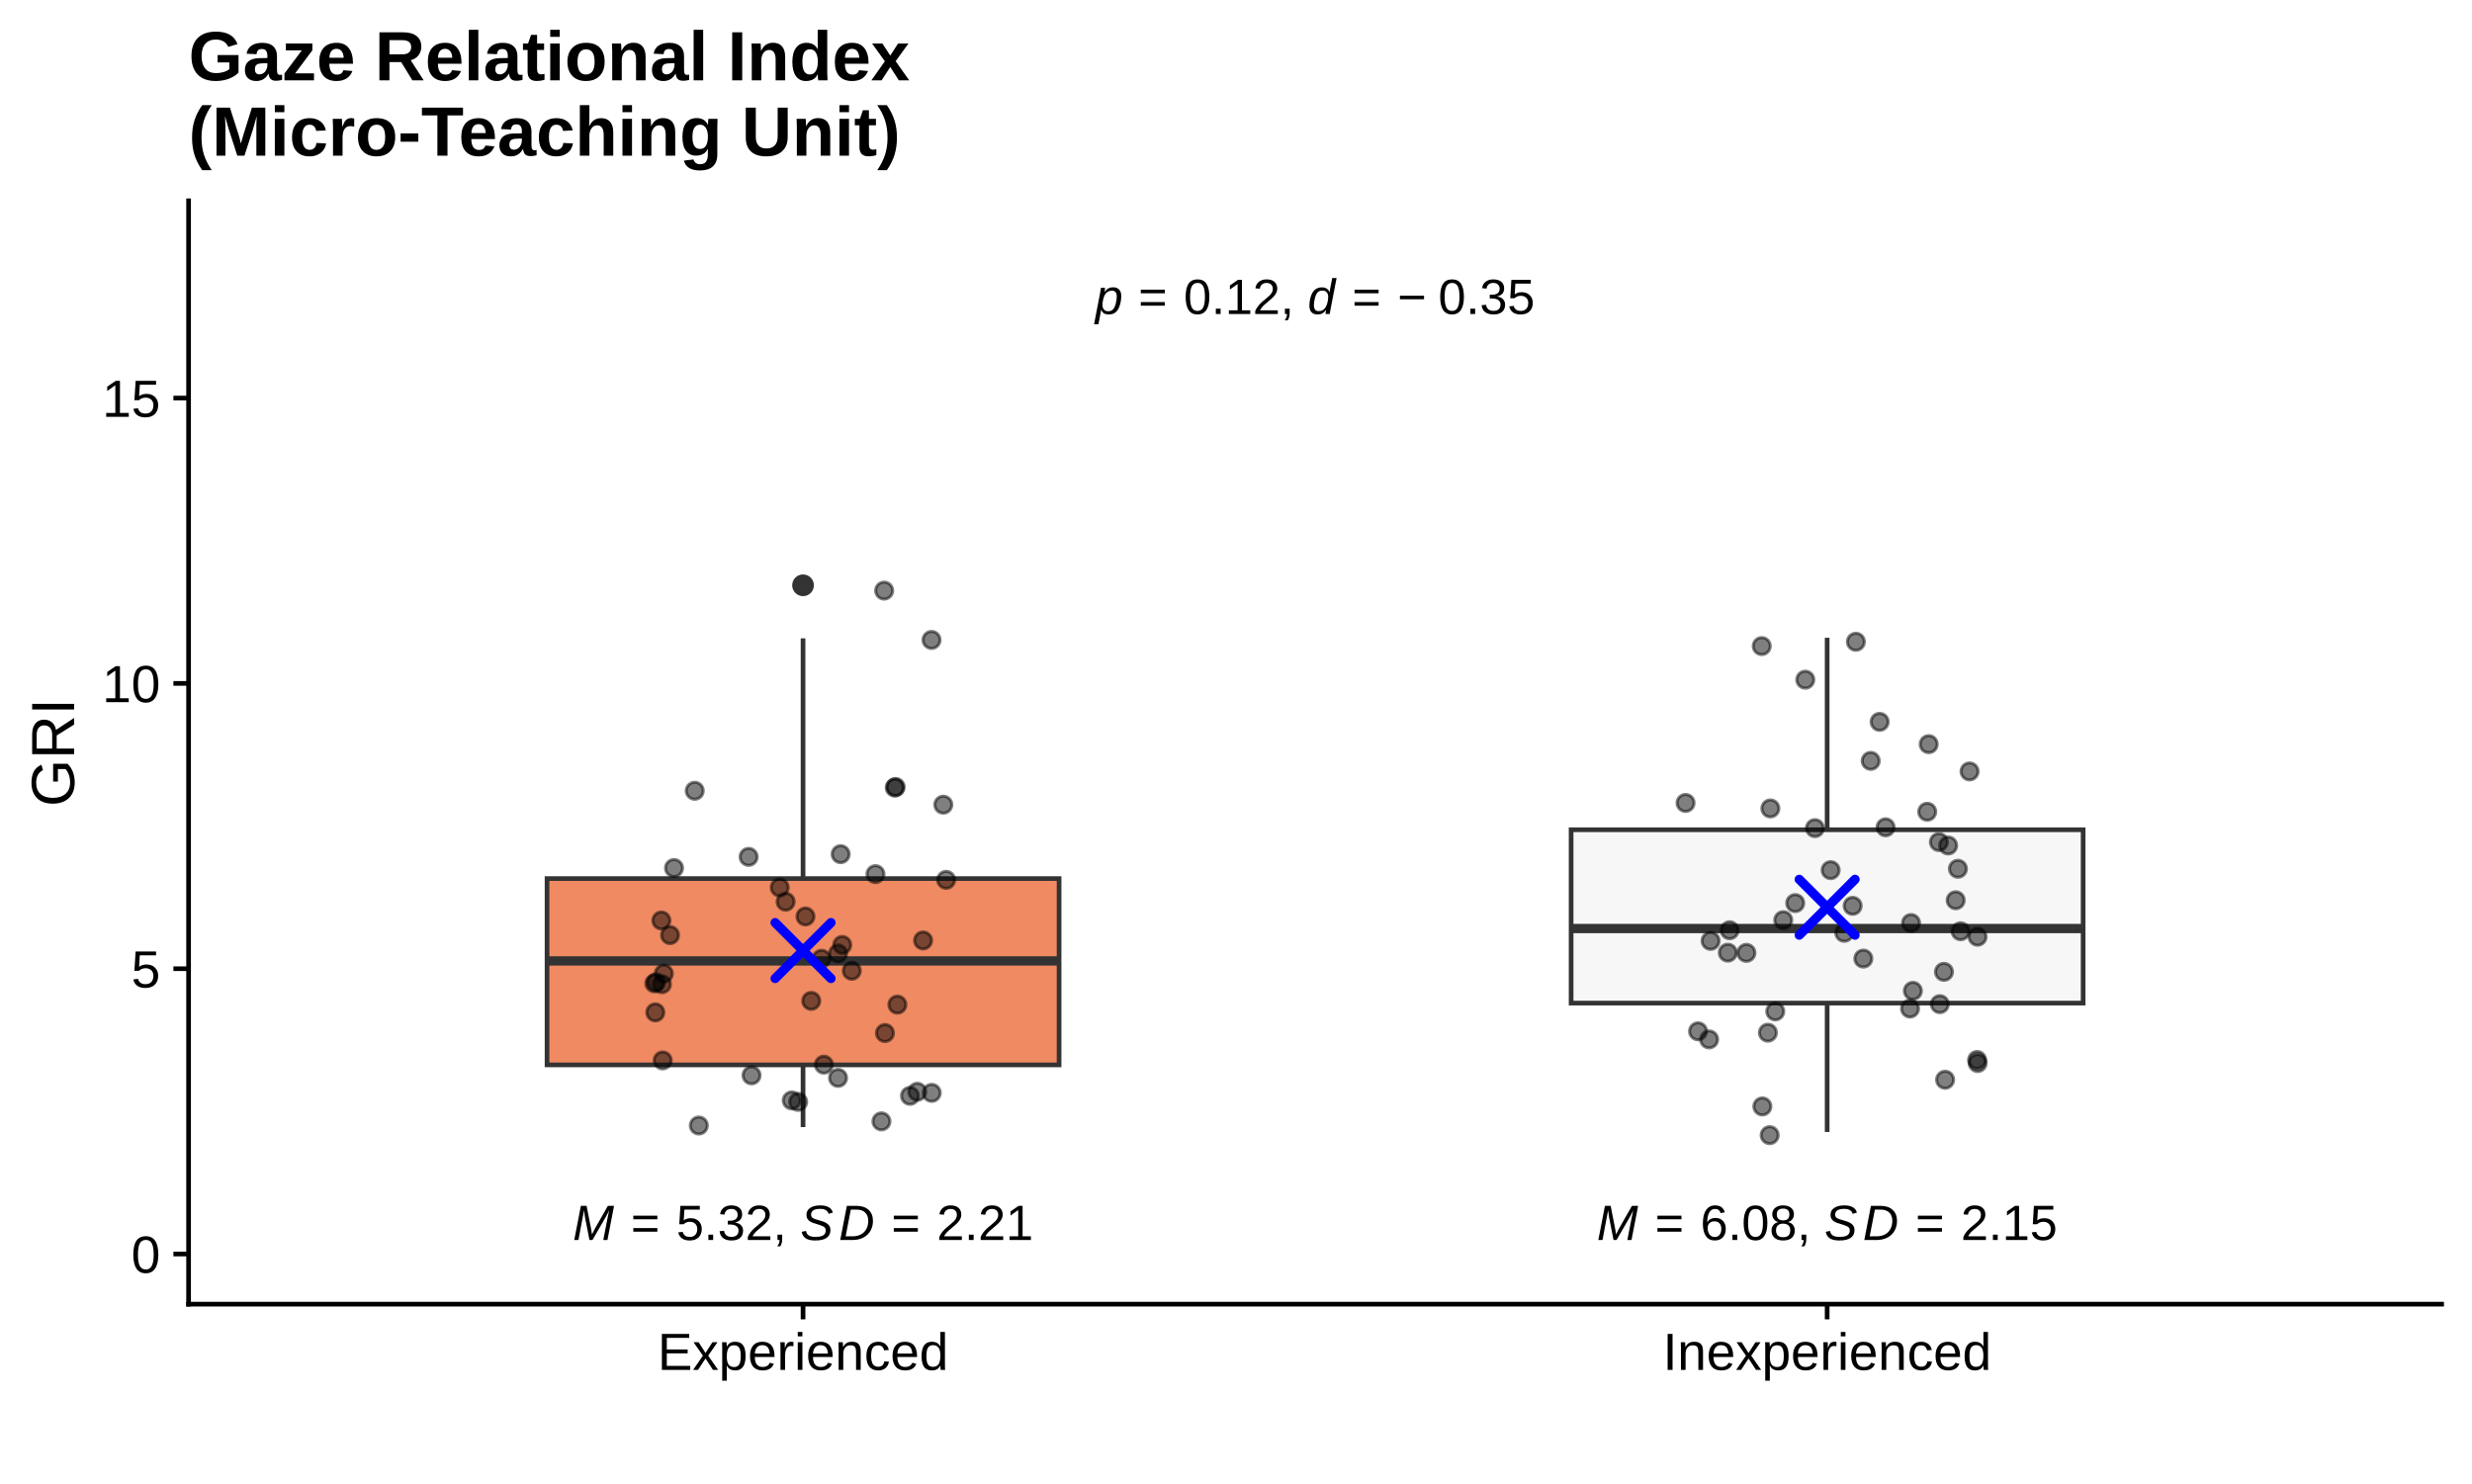
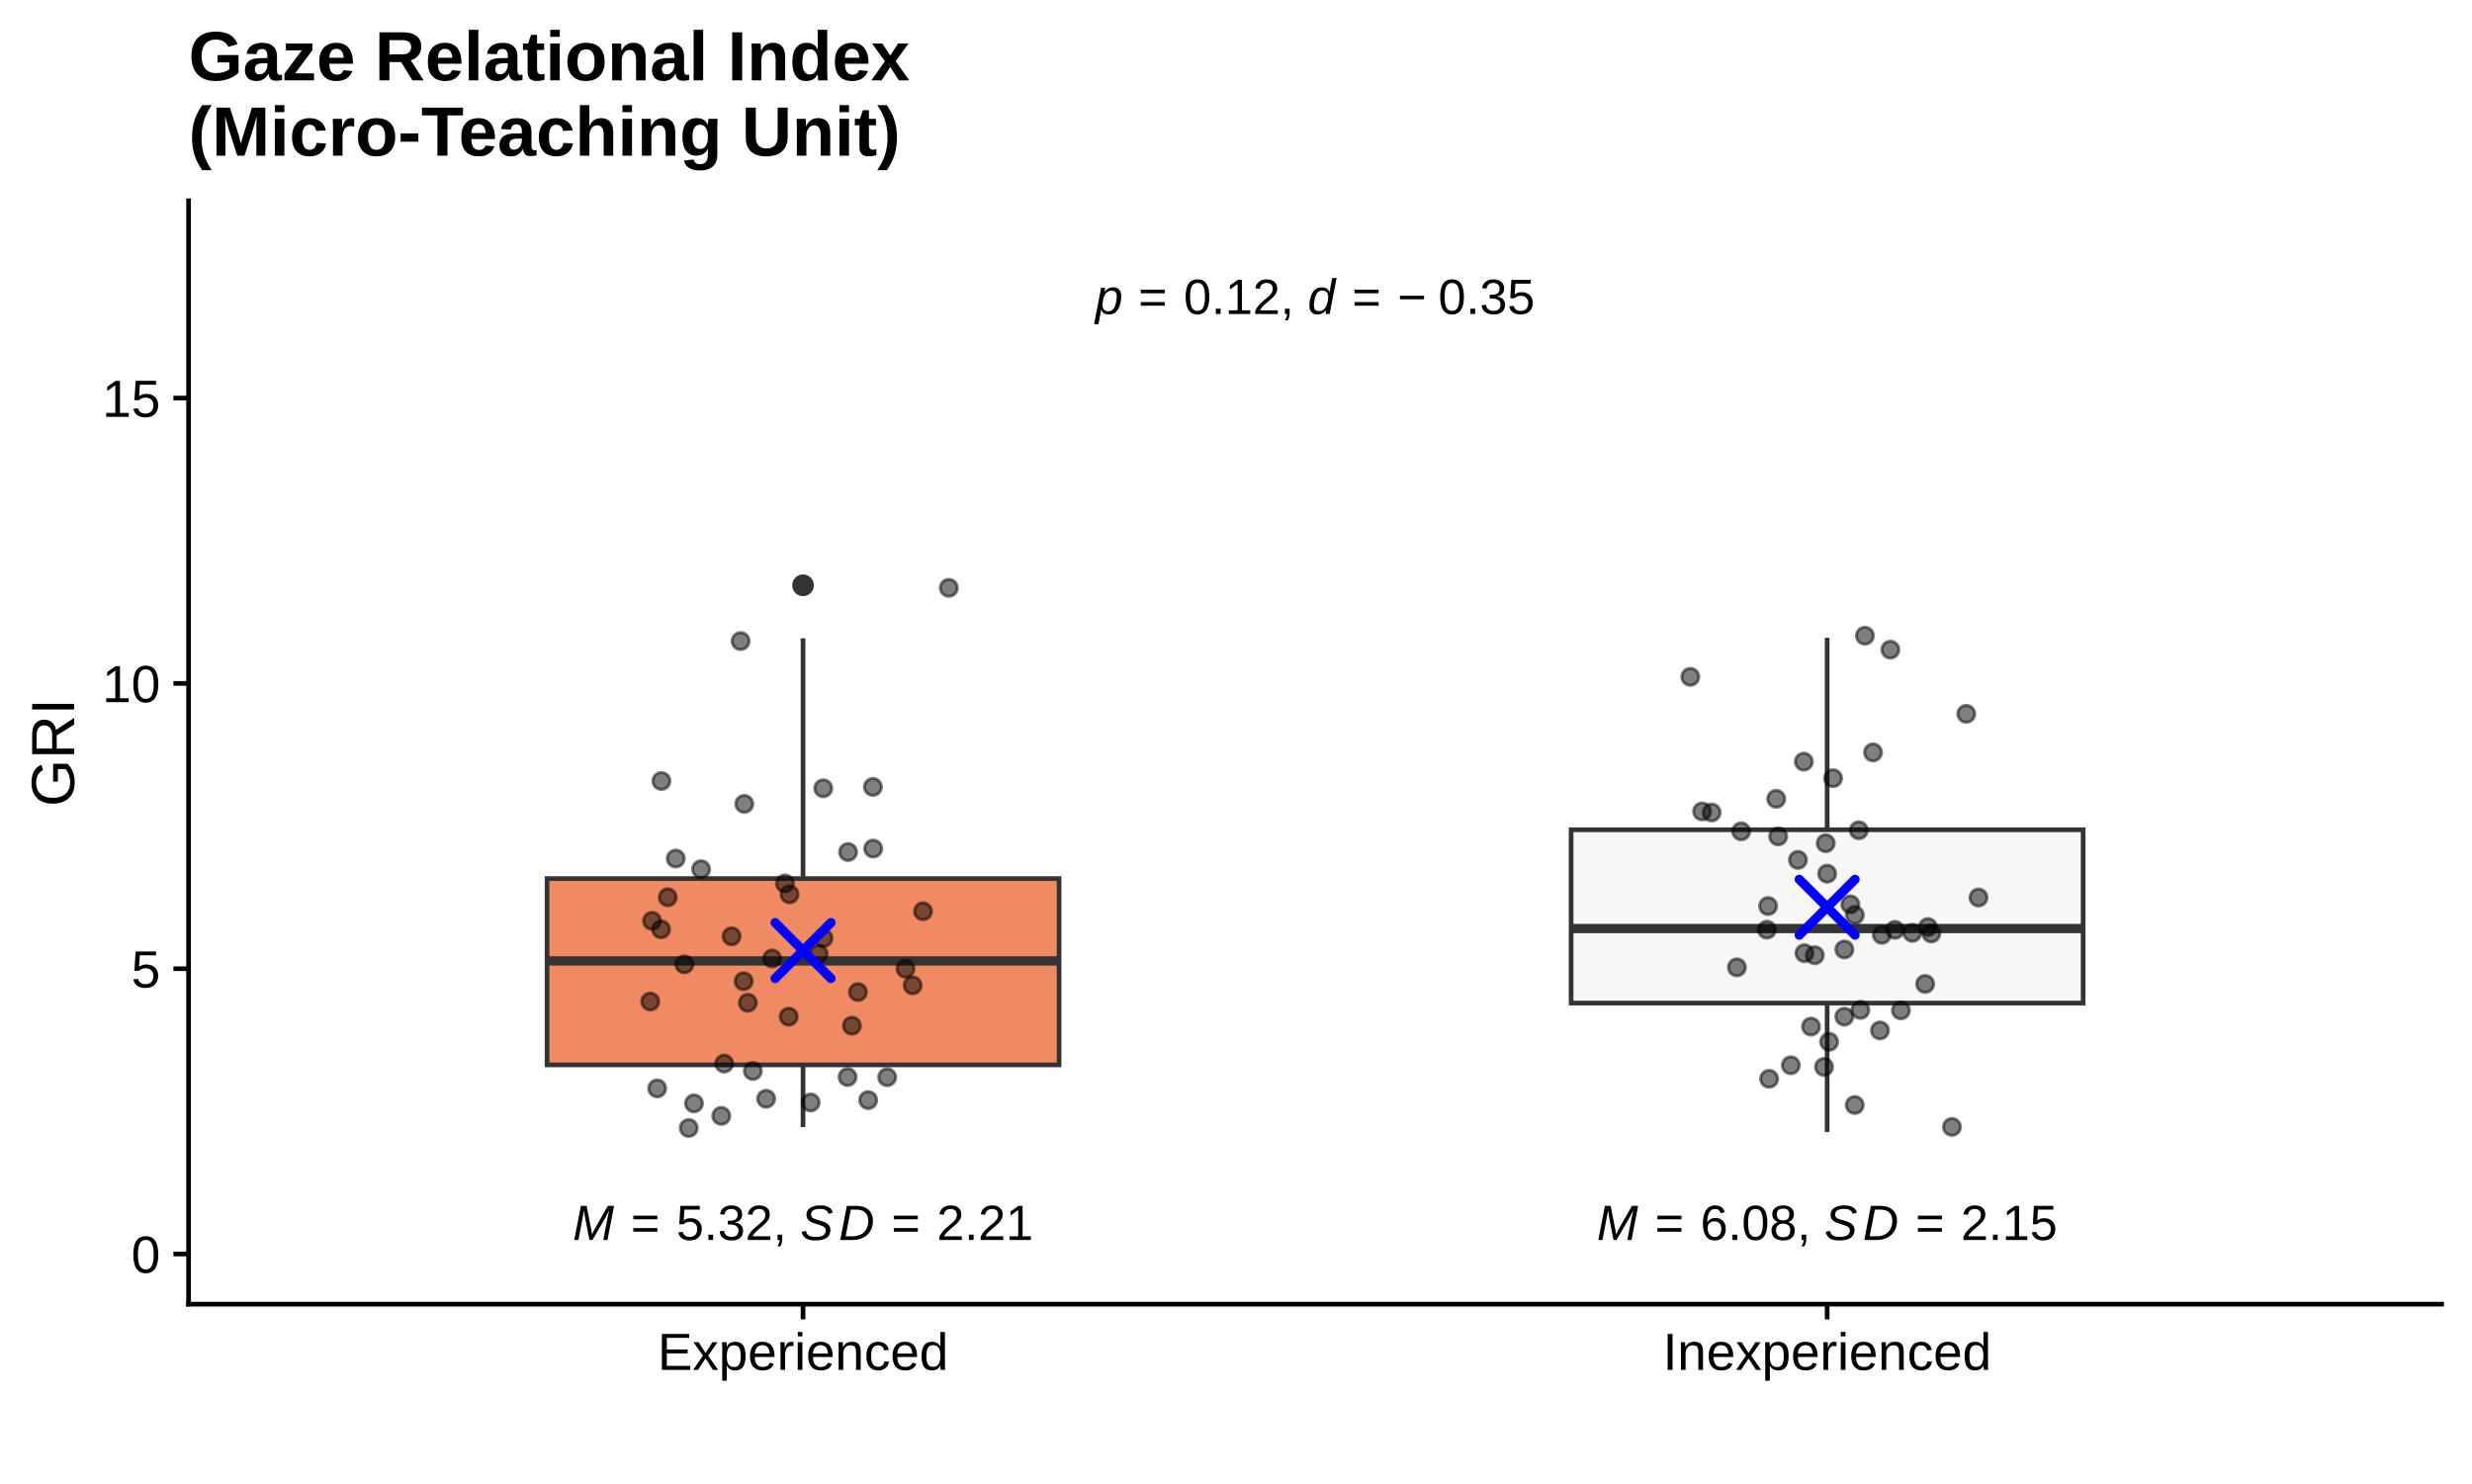
<svg xmlns="http://www.w3.org/2000/svg" class="svglite" width="566.93pt" height="340.16pt" viewBox="0 0 566.93 340.16">
  <defs>
    <style type="text/css">
    .svglite line, .svglite polyline, .svglite polygon, .svglite path, .svglite rect, .svglite circle {
      fill: none;
      stroke: #000000;
      stroke-linecap: round;
      stroke-linejoin: round;
      stroke-miterlimit: 10.00;
    }
    .svglite text {
      white-space: pre;
    }
  </style>
  </defs>
  <rect width="100%" height="100%" style="stroke: none; fill: none;" />
  <defs>
    <clipPath id="cpMC4wMHw1NjYuOTN8MC4wMHwzNDAuMTY=">
      <rect x="0.00" y="0.00" width="566.93" height="340.16" />
    </clipPath>
  </defs>
  <g clip-path="url(#cpMC4wMHw1NjYuOTN8MC4wMHwzNDAuMTY=)">
</g>
  <defs>
    <clipPath id="cpNDMuMjV8NTU5Ljk2fDQ2LjA1fDI5OS4xNA==">
      <rect x="43.25" y="46.05" width="516.70" height="253.08" />
    </clipPath>
  </defs>
  <g clip-path="url(#cpNDMuMjV8NTU5Ljk2fDQ2LjA1fDI5OS4xNA==)">
    <circle cx="184.17" cy="134.25" r="2.49" style="stroke-width: 0.71; stroke: none; fill: #333333;" />
    <line x1="184.17" y1="201.52" x2="184.17" y2="146.42" style="stroke-width: 1.07; stroke: #333333; stroke-linecap: butt;" />
    <line x1="184.17" y1="244.25" x2="184.17" y2="258.52" style="stroke-width: 1.07; stroke: #333333; stroke-linecap: butt;" />
    <polygon points="125.46,201.52 125.46,244.25 242.89,244.25 242.89,201.52 125.46,201.52 " style="stroke-width: 1.07; stroke: #333333; stroke-linecap: butt; stroke-linejoin: miter; fill: #EF8A62;" />
    <line x1="125.46" y1="220.41" x2="242.89" y2="220.41" style="stroke-width: 2.13; stroke: #333333; stroke-linecap: butt; stroke-linejoin: miter;" />
    <line x1="419.04" y1="190.32" x2="419.04" y2="146.28" style="stroke-width: 1.07; stroke: #333333; stroke-linecap: butt;" />
    <line x1="419.04" y1="230.08" x2="419.04" y2="259.64" style="stroke-width: 1.07; stroke: #333333; stroke-linecap: butt;" />
    <polygon points="360.32,190.32 360.32,230.08 477.75,230.08 477.75,190.32 360.32,190.32 " style="stroke-width: 1.07; stroke: #333333; stroke-linecap: butt; stroke-linejoin: miter; fill: #F7F7F7;" />
    <line x1="360.32" y1="212.98" x2="477.75" y2="212.98" style="stroke-width: 2.13; stroke: #333333; stroke-linecap: butt; stroke-linejoin: miter;" />
-     <circle cx="441.99" cy="186.19" r="1.95" style="stroke-width: 0.71; stroke: #000000; stroke-opacity: 0.50; fill: #000000; fill-opacity: 0.50;" />
-     <circle cx="444.88" cy="230.32" r="1.95" style="stroke-width: 0.71; stroke: #000000; stroke-opacity: 0.50; fill: #000000; fill-opacity: 0.50;" />
-     <circle cx="449.64" cy="213.60" r="1.95" style="stroke-width: 0.71; stroke: #000000; stroke-opacity: 0.50; fill: #000000; fill-opacity: 0.50;" />
-     <circle cx="419.84" cy="199.58" r="1.95" style="stroke-width: 0.71; stroke: #000000; stroke-opacity: 0.50; fill: #000000; fill-opacity: 0.50;" />
-     <circle cx="404.04" cy="148.19" r="1.95" style="stroke-width: 0.71; stroke: #000000; stroke-opacity: 0.50; fill: #000000; fill-opacity: 0.50;" />
-     <circle cx="448.52" cy="206.49" r="1.95" style="stroke-width: 0.71; stroke: #000000; stroke-opacity: 0.50; fill: #000000; fill-opacity: 0.50;" />
-     <circle cx="407.14" cy="231.98" r="1.95" style="stroke-width: 0.71; stroke: #000000; stroke-opacity: 0.50; fill: #000000; fill-opacity: 0.50;" />
-     <circle cx="427.34" cy="219.87" r="1.95" style="stroke-width: 0.71; stroke: #000000; stroke-opacity: 0.50; fill: #000000; fill-opacity: 0.50;" />
-     <circle cx="442.33" cy="170.69" r="1.95" style="stroke-width: 0.71; stroke: #000000; stroke-opacity: 0.50; fill: #000000; fill-opacity: 0.50;" />
-     <circle cx="432.44" cy="189.76" r="1.95" style="stroke-width: 0.71; stroke: #000000; stroke-opacity: 0.50; fill: #000000; fill-opacity: 0.50;" />
-     <circle cx="392.31" cy="215.81" r="1.95" style="stroke-width: 0.71; stroke: #000000; stroke-opacity: 0.50; fill: #000000; fill-opacity: 0.50;" />
-     <circle cx="405.86" cy="260.37" r="1.95" style="stroke-width: 0.71; stroke: #000000; stroke-opacity: 0.50; fill: #000000; fill-opacity: 0.50;" />
-     <circle cx="438.05" cy="231.33" r="1.95" style="stroke-width: 0.71; stroke: #000000; stroke-opacity: 0.50; fill: #000000; fill-opacity: 0.50;" />
-     <circle cx="406.02" cy="185.43" r="1.95" style="stroke-width: 0.71; stroke: #000000; stroke-opacity: 0.50; fill: #000000; fill-opacity: 0.50;" />
-     <circle cx="389.43" cy="236.55" r="1.95" style="stroke-width: 0.71; stroke: #000000; stroke-opacity: 0.50; fill: #000000; fill-opacity: 0.50;" />
-     <circle cx="391.97" cy="238.41" r="1.95" style="stroke-width: 0.71; stroke: #000000; stroke-opacity: 0.50; fill: #000000; fill-opacity: 0.50;" />
-     <circle cx="416.24" cy="189.95" r="1.95" style="stroke-width: 0.71; stroke: #000000; stroke-opacity: 0.50; fill: #000000; fill-opacity: 0.50;" />
-     <circle cx="446.09" cy="247.66" r="1.95" style="stroke-width: 0.71; stroke: #000000; stroke-opacity: 0.50; fill: #000000; fill-opacity: 0.50;" />
-     <circle cx="438.70" cy="227.27" r="1.95" style="stroke-width: 0.71; stroke: #000000; stroke-opacity: 0.50; fill: #000000; fill-opacity: 0.50;" />
-     <circle cx="414.03" cy="155.90" r="1.95" style="stroke-width: 0.71; stroke: #000000; stroke-opacity: 0.50; fill: #000000; fill-opacity: 0.50;" />
-     <circle cx="451.70" cy="176.94" r="1.95" style="stroke-width: 0.71; stroke: #000000; stroke-opacity: 0.50; fill: #000000; fill-opacity: 0.50;" />
-     <circle cx="411.72" cy="207.14" r="1.95" style="stroke-width: 0.71; stroke: #000000; stroke-opacity: 0.50; fill: #000000; fill-opacity: 0.50;" />
-     <circle cx="424.89" cy="207.77" r="1.95" style="stroke-width: 0.71; stroke: #000000; stroke-opacity: 0.50; fill: #000000; fill-opacity: 0.50;" />
-     <circle cx="386.57" cy="184.17" r="1.95" style="stroke-width: 0.71; stroke: #000000; stroke-opacity: 0.50; fill: #000000; fill-opacity: 0.50;" />
-     <circle cx="431.08" cy="165.57" r="1.95" style="stroke-width: 0.71; stroke: #000000; stroke-opacity: 0.50; fill: #000000; fill-opacity: 0.50;" />
-     <circle cx="438.28" cy="211.71" r="1.95" style="stroke-width: 0.71; stroke: #000000; stroke-opacity: 0.50; fill: #000000; fill-opacity: 0.50;" />
-     <circle cx="444.67" cy="193.15" r="1.95" style="stroke-width: 0.71; stroke: #000000; stroke-opacity: 0.50; fill: #000000; fill-opacity: 0.50;" />
-     <circle cx="453.43" cy="243.12" r="1.95" style="stroke-width: 0.71; stroke: #000000; stroke-opacity: 0.50; fill: #000000; fill-opacity: 0.50;" />
-     <circle cx="404.18" cy="253.78" r="1.95" style="stroke-width: 0.71; stroke: #000000; stroke-opacity: 0.50; fill: #000000; fill-opacity: 0.50;" />
-     <circle cx="396.68" cy="213.37" r="1.95" style="stroke-width: 0.71; stroke: #000000; stroke-opacity: 0.50; fill: #000000; fill-opacity: 0.50;" />
-     <circle cx="446.79" cy="193.93" r="1.95" style="stroke-width: 0.71; stroke: #000000; stroke-opacity: 0.50; fill: #000000; fill-opacity: 0.50;" />
-     <circle cx="449.03" cy="199.27" r="1.95" style="stroke-width: 0.71; stroke: #000000; stroke-opacity: 0.50; fill: #000000; fill-opacity: 0.50;" />
-     <circle cx="425.63" cy="147.20" r="1.95" style="stroke-width: 0.71; stroke: #000000; stroke-opacity: 0.50; fill: #000000; fill-opacity: 0.50;" />
-     <circle cx="408.97" cy="211.06" r="1.95" style="stroke-width: 0.71; stroke: #000000; stroke-opacity: 0.50; fill: #000000; fill-opacity: 0.50;" />
-     <circle cx="396.26" cy="218.51" r="1.95" style="stroke-width: 0.71; stroke: #000000; stroke-opacity: 0.50; fill: #000000; fill-opacity: 0.50;" />
-     <circle cx="453.56" cy="243.83" r="1.95" style="stroke-width: 0.71; stroke: #000000; stroke-opacity: 0.50; fill: #000000; fill-opacity: 0.50;" />
-     <circle cx="400.52" cy="218.56" r="1.95" style="stroke-width: 0.71; stroke: #000000; stroke-opacity: 0.50; fill: #000000; fill-opacity: 0.50;" />
-     <circle cx="453.53" cy="214.86" r="1.95" style="stroke-width: 0.71; stroke: #000000; stroke-opacity: 0.50; fill: #000000; fill-opacity: 0.50;" />
-     <circle cx="422.97" cy="213.96" r="1.95" style="stroke-width: 0.71; stroke: #000000; stroke-opacity: 0.50; fill: #000000; fill-opacity: 0.50;" />
-     <circle cx="445.83" cy="222.91" r="1.95" style="stroke-width: 0.71; stroke: #000000; stroke-opacity: 0.50; fill: #000000; fill-opacity: 0.50;" />
-     <circle cx="405.45" cy="236.87" r="1.95" style="stroke-width: 0.71; stroke: #000000; stroke-opacity: 0.50; fill: #000000; fill-opacity: 0.50;" />
-     <circle cx="429.03" cy="174.52" r="1.95" style="stroke-width: 0.71; stroke: #000000; stroke-opacity: 0.50; fill: #000000; fill-opacity: 0.50;" />
-     <circle cx="210.38" cy="250.42" r="1.95" style="stroke-width: 0.71; stroke: #000000; stroke-opacity: 0.50; fill: #000000; fill-opacity: 0.50;" />
-     <circle cx="178.82" cy="203.56" r="1.95" style="stroke-width: 0.71; stroke: #000000; stroke-opacity: 0.50; fill: #000000; fill-opacity: 0.50;" />
-     <circle cx="216.99" cy="201.81" r="1.95" style="stroke-width: 0.71; stroke: #000000; stroke-opacity: 0.50; fill: #000000; fill-opacity: 0.50;" />
-     <circle cx="213.64" cy="146.78" r="1.95" style="stroke-width: 0.71; stroke: #000000; stroke-opacity: 0.50; fill: #000000; fill-opacity: 0.50;" />
-     <circle cx="160.27" cy="258.16" r="1.95" style="stroke-width: 0.71; stroke: #000000; stroke-opacity: 0.50; fill: #000000; fill-opacity: 0.50;" />
-     <circle cx="171.69" cy="196.54" r="1.95" style="stroke-width: 0.71; stroke: #000000; stroke-opacity: 0.50; fill: #000000; fill-opacity: 0.50;" />
-     <circle cx="205.41" cy="180.51" r="1.95" style="stroke-width: 0.71; stroke: #000000; stroke-opacity: 0.50; fill: #000000; fill-opacity: 0.50;" />
-     <circle cx="193.16" cy="216.74" r="1.95" style="stroke-width: 0.71; stroke: #000000; stroke-opacity: 0.50; fill: #000000; fill-opacity: 0.50;" />
-     <circle cx="192.20" cy="247.23" r="1.95" style="stroke-width: 0.71; stroke: #000000; stroke-opacity: 0.50; fill: #000000; fill-opacity: 0.50;" />
-     <circle cx="188.95" cy="244.20" r="1.95" style="stroke-width: 0.71; stroke: #000000; stroke-opacity: 0.50; fill: #000000; fill-opacity: 0.50;" />
-     <circle cx="202.96" cy="236.95" r="1.95" style="stroke-width: 0.71; stroke: #000000; stroke-opacity: 0.50; fill: #000000; fill-opacity: 0.50;" />
-     <circle cx="211.70" cy="215.71" r="1.95" style="stroke-width: 0.71; stroke: #000000; stroke-opacity: 0.50; fill: #000000; fill-opacity: 0.50;" />
-     <circle cx="151.98" cy="243.23" r="1.95" style="stroke-width: 0.71; stroke: #000000; stroke-opacity: 0.50; fill: #000000; fill-opacity: 0.50;" />
-     <circle cx="154.58" cy="199.10" r="1.95" style="stroke-width: 0.71; stroke: #000000; stroke-opacity: 0.50; fill: #000000; fill-opacity: 0.50;" />
-     <circle cx="202.77" cy="135.47" r="1.95" style="stroke-width: 0.71; stroke: #000000; stroke-opacity: 0.50; fill: #000000; fill-opacity: 0.50;" />
-     <circle cx="172.36" cy="246.65" r="1.95" style="stroke-width: 0.71; stroke: #000000; stroke-opacity: 0.50; fill: #000000; fill-opacity: 0.50;" />
-     <circle cx="192.80" cy="195.92" r="1.95" style="stroke-width: 0.71; stroke: #000000; stroke-opacity: 0.50; fill: #000000; fill-opacity: 0.50;" />
-     <circle cx="186.05" cy="229.57" r="1.95" style="stroke-width: 0.71; stroke: #000000; stroke-opacity: 0.50; fill: #000000; fill-opacity: 0.50;" />
-     <circle cx="181.58" cy="252.40" r="1.95" style="stroke-width: 0.71; stroke: #000000; stroke-opacity: 0.50; fill: #000000; fill-opacity: 0.50;" />
-     <circle cx="183.05" cy="252.74" r="1.95" style="stroke-width: 0.71; stroke: #000000; stroke-opacity: 0.50; fill: #000000; fill-opacity: 0.50;" />
-     <circle cx="150.49" cy="225.31" r="1.95" style="stroke-width: 0.71; stroke: #000000; stroke-opacity: 0.50; fill: #000000; fill-opacity: 0.50;" />
-     <circle cx="205.81" cy="230.43" r="1.95" style="stroke-width: 0.71; stroke: #000000; stroke-opacity: 0.50; fill: #000000; fill-opacity: 0.50;" />
-     <circle cx="192.20" cy="218.69" r="1.95" style="stroke-width: 0.71; stroke: #000000; stroke-opacity: 0.50; fill: #000000; fill-opacity: 0.50;" />
-     <circle cx="150.07" cy="225.55" r="1.95" style="stroke-width: 0.71; stroke: #000000; stroke-opacity: 0.50; fill: #000000; fill-opacity: 0.50;" />
-     <circle cx="152.24" cy="223.31" r="1.95" style="stroke-width: 0.71; stroke: #000000; stroke-opacity: 0.50; fill: #000000; fill-opacity: 0.50;" />
-     <circle cx="151.81" cy="225.75" r="1.95" style="stroke-width: 0.71; stroke: #000000; stroke-opacity: 0.50; fill: #000000; fill-opacity: 0.50;" />
-     <circle cx="180.18" cy="206.82" r="1.95" style="stroke-width: 0.71; stroke: #000000; stroke-opacity: 0.50; fill: #000000; fill-opacity: 0.50;" />
-     <circle cx="184.73" cy="210.21" r="1.95" style="stroke-width: 0.71; stroke: #000000; stroke-opacity: 0.50; fill: #000000; fill-opacity: 0.50;" />
-     <circle cx="159.33" cy="181.38" r="1.95" style="stroke-width: 0.71; stroke: #000000; stroke-opacity: 0.50; fill: #000000; fill-opacity: 0.50;" />
-     <circle cx="205.21" cy="180.66" r="1.95" style="stroke-width: 0.71; stroke: #000000; stroke-opacity: 0.50; fill: #000000; fill-opacity: 0.50;" />
-     <circle cx="188.42" cy="219.91" r="1.95" style="stroke-width: 0.71; stroke: #000000; stroke-opacity: 0.50; fill: #000000; fill-opacity: 0.50;" />
-     <circle cx="195.35" cy="222.66" r="1.95" style="stroke-width: 0.71; stroke: #000000; stroke-opacity: 0.50; fill: #000000; fill-opacity: 0.50;" />
-     <circle cx="208.70" cy="251.35" r="1.95" style="stroke-width: 0.71; stroke: #000000; stroke-opacity: 0.50; fill: #000000; fill-opacity: 0.50;" />
-     <circle cx="213.68" cy="250.67" r="1.95" style="stroke-width: 0.71; stroke: #000000; stroke-opacity: 0.50; fill: #000000; fill-opacity: 0.50;" />
-     <circle cx="200.78" cy="200.50" r="1.95" style="stroke-width: 0.71; stroke: #000000; stroke-opacity: 0.50; fill: #000000; fill-opacity: 0.50;" />
-     <circle cx="216.34" cy="184.57" r="1.95" style="stroke-width: 0.71; stroke: #000000; stroke-opacity: 0.50; fill: #000000; fill-opacity: 0.50;" />
-     <circle cx="153.67" cy="214.48" r="1.95" style="stroke-width: 0.71; stroke: #000000; stroke-opacity: 0.50; fill: #000000; fill-opacity: 0.50;" />
-     <circle cx="151.68" cy="211.13" r="1.95" style="stroke-width: 0.71; stroke: #000000; stroke-opacity: 0.50; fill: #000000; fill-opacity: 0.50;" />
-     <circle cx="202.15" cy="257.21" r="1.95" style="stroke-width: 0.71; stroke: #000000; stroke-opacity: 0.50; fill: #000000; fill-opacity: 0.50;" />
-     <circle cx="150.29" cy="232.21" r="1.95" style="stroke-width: 0.71; stroke: #000000; stroke-opacity: 0.50; fill: #000000; fill-opacity: 0.50;" />
+     <circle cx="392.55" cy="186.36" r="1.95" style="stroke-width: 0.71; stroke: #000000; stroke-opacity: 0.50; fill: #000000; fill-opacity: 0.50;" />
+     <circle cx="435.96" cy="231.75" r="1.95" style="stroke-width: 0.71; stroke: #000000; stroke-opacity: 0.50; fill: #000000; fill-opacity: 0.50;" />
+     <circle cx="405.22" cy="213.24" r="1.95" style="stroke-width: 0.71; stroke: #000000; stroke-opacity: 0.50; fill: #000000; fill-opacity: 0.50;" />
+     <circle cx="419.04" cy="200.40" r="1.95" style="stroke-width: 0.71; stroke: #000000; stroke-opacity: 0.50; fill: #000000; fill-opacity: 0.50;" />
+     <circle cx="433.54" cy="149.01" r="1.95" style="stroke-width: 0.71; stroke: #000000; stroke-opacity: 0.50; fill: #000000; fill-opacity: 0.50;" />
+     <circle cx="453.75" cy="205.86" r="1.95" style="stroke-width: 0.71; stroke: #000000; stroke-opacity: 0.50; fill: #000000; fill-opacity: 0.50;" />
+     <circle cx="422.98" cy="233.19" r="1.95" style="stroke-width: 0.71; stroke: #000000; stroke-opacity: 0.50; fill: #000000; fill-opacity: 0.50;" />
+     <circle cx="416.21" cy="219.10" r="1.95" style="stroke-width: 0.71; stroke: #000000; stroke-opacity: 0.50; fill: #000000; fill-opacity: 0.50;" />
+     <circle cx="429.56" cy="172.58" r="1.95" style="stroke-width: 0.71; stroke: #000000; stroke-opacity: 0.50; fill: #000000; fill-opacity: 0.50;" />
+     <circle cx="426.30" cy="190.44" r="1.95" style="stroke-width: 0.71; stroke: #000000; stroke-opacity: 0.50; fill: #000000; fill-opacity: 0.50;" />
+     <circle cx="431.58" cy="214.42" r="1.95" style="stroke-width: 0.71; stroke: #000000; stroke-opacity: 0.50; fill: #000000; fill-opacity: 0.50;" />
+     <circle cx="447.66" cy="258.48" r="1.95" style="stroke-width: 0.71; stroke: #000000; stroke-opacity: 0.50; fill: #000000; fill-opacity: 0.50;" />
+     <circle cx="426.66" cy="231.65" r="1.95" style="stroke-width: 0.71; stroke: #000000; stroke-opacity: 0.50; fill: #000000; fill-opacity: 0.50;" />
+     <circle cx="390.36" cy="186.12" r="1.95" style="stroke-width: 0.71; stroke: #000000; stroke-opacity: 0.50; fill: #000000; fill-opacity: 0.50;" />
+     <circle cx="431.15" cy="236.35" r="1.95" style="stroke-width: 0.71; stroke: #000000; stroke-opacity: 0.50; fill: #000000; fill-opacity: 0.50;" />
+     <circle cx="419.49" cy="238.96" r="1.95" style="stroke-width: 0.71; stroke: #000000; stroke-opacity: 0.50; fill: #000000; fill-opacity: 0.50;" />
+     <circle cx="399.32" cy="190.68" r="1.95" style="stroke-width: 0.71; stroke: #000000; stroke-opacity: 0.50; fill: #000000; fill-opacity: 0.50;" />
+     <circle cx="405.73" cy="247.44" r="1.95" style="stroke-width: 0.71; stroke: #000000; stroke-opacity: 0.50; fill: #000000; fill-opacity: 0.50;" />
+     <circle cx="441.52" cy="225.68" r="1.95" style="stroke-width: 0.71; stroke: #000000; stroke-opacity: 0.50; fill: #000000; fill-opacity: 0.50;" />
+     <circle cx="387.66" cy="155.25" r="1.95" style="stroke-width: 0.71; stroke: #000000; stroke-opacity: 0.50; fill: #000000; fill-opacity: 0.50;" />
+     <circle cx="420.40" cy="178.49" r="1.95" style="stroke-width: 0.71; stroke: #000000; stroke-opacity: 0.50; fill: #000000; fill-opacity: 0.50;" />
+     <circle cx="424.36" cy="207.43" r="1.95" style="stroke-width: 0.71; stroke: #000000; stroke-opacity: 0.50; fill: #000000; fill-opacity: 0.50;" />
+     <circle cx="405.50" cy="207.82" r="1.95" style="stroke-width: 0.71; stroke: #000000; stroke-opacity: 0.50; fill: #000000; fill-opacity: 0.50;" />
+     <circle cx="407.36" cy="183.23" r="1.95" style="stroke-width: 0.71; stroke: #000000; stroke-opacity: 0.50; fill: #000000; fill-opacity: 0.50;" />
+     <circle cx="450.95" cy="163.73" r="1.95" style="stroke-width: 0.71; stroke: #000000; stroke-opacity: 0.50; fill: #000000; fill-opacity: 0.50;" />
+     <circle cx="442.16" cy="212.64" r="1.95" style="stroke-width: 0.71; stroke: #000000; stroke-opacity: 0.50; fill: #000000; fill-opacity: 0.50;" />
+     <circle cx="407.81" cy="191.84" r="1.95" style="stroke-width: 0.71; stroke: #000000; stroke-opacity: 0.50; fill: #000000; fill-opacity: 0.50;" />
+     <circle cx="418.33" cy="244.72" r="1.95" style="stroke-width: 0.71; stroke: #000000; stroke-opacity: 0.50; fill: #000000; fill-opacity: 0.50;" />
+     <circle cx="425.37" cy="253.45" r="1.95" style="stroke-width: 0.71; stroke: #000000; stroke-opacity: 0.50; fill: #000000; fill-opacity: 0.50;" />
+     <circle cx="442.93" cy="214.11" r="1.95" style="stroke-width: 0.71; stroke: #000000; stroke-opacity: 0.50; fill: #000000; fill-opacity: 0.50;" />
+     <circle cx="418.71" cy="193.41" r="1.95" style="stroke-width: 0.71; stroke: #000000; stroke-opacity: 0.50; fill: #000000; fill-opacity: 0.50;" />
+     <circle cx="412.34" cy="197.23" r="1.95" style="stroke-width: 0.71; stroke: #000000; stroke-opacity: 0.50; fill: #000000; fill-opacity: 0.50;" />
+     <circle cx="427.70" cy="145.81" r="1.95" style="stroke-width: 0.71; stroke: #000000; stroke-opacity: 0.50; fill: #000000; fill-opacity: 0.50;" />
+     <circle cx="425.39" cy="209.87" r="1.95" style="stroke-width: 0.71; stroke: #000000; stroke-opacity: 0.50; fill: #000000; fill-opacity: 0.50;" />
+     <circle cx="422.99" cy="217.78" r="1.95" style="stroke-width: 0.71; stroke: #000000; stroke-opacity: 0.50; fill: #000000; fill-opacity: 0.50;" />
+     <circle cx="410.71" cy="244.34" r="1.95" style="stroke-width: 0.71; stroke: #000000; stroke-opacity: 0.50; fill: #000000; fill-opacity: 0.50;" />
+     <circle cx="413.84" cy="218.63" r="1.95" style="stroke-width: 0.71; stroke: #000000; stroke-opacity: 0.50; fill: #000000; fill-opacity: 0.50;" />
+     <circle cx="438.57" cy="213.97" r="1.95" style="stroke-width: 0.71; stroke: #000000; stroke-opacity: 0.50; fill: #000000; fill-opacity: 0.50;" />
+     <circle cx="434.60" cy="213.27" r="1.95" style="stroke-width: 0.71; stroke: #000000; stroke-opacity: 0.50; fill: #000000; fill-opacity: 0.50;" />
+     <circle cx="398.34" cy="221.88" r="1.95" style="stroke-width: 0.71; stroke: #000000; stroke-opacity: 0.50; fill: #000000; fill-opacity: 0.50;" />
+     <circle cx="415.34" cy="235.47" r="1.95" style="stroke-width: 0.71; stroke: #000000; stroke-opacity: 0.50; fill: #000000; fill-opacity: 0.50;" />
+     <circle cx="413.69" cy="174.70" r="1.95" style="stroke-width: 0.71; stroke: #000000; stroke-opacity: 0.50; fill: #000000; fill-opacity: 0.50;" />
+     <circle cx="199.11" cy="252.33" r="1.95" style="stroke-width: 0.71; stroke: #000000; stroke-opacity: 0.50; fill: #000000; fill-opacity: 0.50;" />
+     <circle cx="181.08" cy="205.13" r="1.95" style="stroke-width: 0.71; stroke: #000000; stroke-opacity: 0.50; fill: #000000; fill-opacity: 0.50;" />
+     <circle cx="180.02" cy="202.63" r="1.95" style="stroke-width: 0.71; stroke: #000000; stroke-opacity: 0.50; fill: #000000; fill-opacity: 0.50;" />
+     <circle cx="169.85" cy="147.04" r="1.95" style="stroke-width: 0.71; stroke: #000000; stroke-opacity: 0.50; fill: #000000; fill-opacity: 0.50;" />
+     <circle cx="157.96" cy="258.73" r="1.95" style="stroke-width: 0.71; stroke: #000000; stroke-opacity: 0.50; fill: #000000; fill-opacity: 0.50;" />
+     <circle cx="194.50" cy="195.43" r="1.95" style="stroke-width: 0.71; stroke: #000000; stroke-opacity: 0.50; fill: #000000; fill-opacity: 0.50;" />
+     <circle cx="188.81" cy="180.81" r="1.95" style="stroke-width: 0.71; stroke: #000000; stroke-opacity: 0.50; fill: #000000; fill-opacity: 0.50;" />
+     <circle cx="167.78" cy="214.76" r="1.95" style="stroke-width: 0.71; stroke: #000000; stroke-opacity: 0.50; fill: #000000; fill-opacity: 0.50;" />
+     <circle cx="194.39" cy="247.04" r="1.95" style="stroke-width: 0.71; stroke: #000000; stroke-opacity: 0.50; fill: #000000; fill-opacity: 0.50;" />
+     <circle cx="172.66" cy="245.65" r="1.95" style="stroke-width: 0.71; stroke: #000000; stroke-opacity: 0.50; fill: #000000; fill-opacity: 0.50;" />
+     <circle cx="195.38" cy="235.27" r="1.95" style="stroke-width: 0.71; stroke: #000000; stroke-opacity: 0.50; fill: #000000; fill-opacity: 0.50;" />
+     <circle cx="188.85" cy="215.17" r="1.95" style="stroke-width: 0.71; stroke: #000000; stroke-opacity: 0.50; fill: #000000; fill-opacity: 0.50;" />
+     <circle cx="166.09" cy="243.96" r="1.95" style="stroke-width: 0.71; stroke: #000000; stroke-opacity: 0.50; fill: #000000; fill-opacity: 0.50;" />
+     <circle cx="154.98" cy="196.92" r="1.95" style="stroke-width: 0.71; stroke: #000000; stroke-opacity: 0.50; fill: #000000; fill-opacity: 0.50;" />
+     <circle cx="217.60" cy="134.83" r="1.95" style="stroke-width: 0.71; stroke: #000000; stroke-opacity: 0.50; fill: #000000; fill-opacity: 0.50;" />
+     <circle cx="203.47" cy="247.08" r="1.95" style="stroke-width: 0.71; stroke: #000000; stroke-opacity: 0.50; fill: #000000; fill-opacity: 0.50;" />
+     <circle cx="200.26" cy="194.64" r="1.95" style="stroke-width: 0.71; stroke: #000000; stroke-opacity: 0.50; fill: #000000; fill-opacity: 0.50;" />
+     <circle cx="149.13" cy="229.72" r="1.95" style="stroke-width: 0.71; stroke: #000000; stroke-opacity: 0.50; fill: #000000; fill-opacity: 0.50;" />
+     <circle cx="175.71" cy="252.02" r="1.95" style="stroke-width: 0.71; stroke: #000000; stroke-opacity: 0.50; fill: #000000; fill-opacity: 0.50;" />
+     <circle cx="159.16" cy="253.08" r="1.95" style="stroke-width: 0.71; stroke: #000000; stroke-opacity: 0.50; fill: #000000; fill-opacity: 0.50;" />
+     <circle cx="170.55" cy="225.06" r="1.95" style="stroke-width: 0.71; stroke: #000000; stroke-opacity: 0.50; fill: #000000; fill-opacity: 0.50;" />
+     <circle cx="171.51" cy="230.00" r="1.95" style="stroke-width: 0.71; stroke: #000000; stroke-opacity: 0.50; fill: #000000; fill-opacity: 0.50;" />
+     <circle cx="187.74" cy="218.79" r="1.95" style="stroke-width: 0.71; stroke: #000000; stroke-opacity: 0.50; fill: #000000; fill-opacity: 0.50;" />
+     <circle cx="196.76" cy="227.55" r="1.95" style="stroke-width: 0.71; stroke: #000000; stroke-opacity: 0.50; fill: #000000; fill-opacity: 0.50;" />
+     <circle cx="156.96" cy="221.20" r="1.95" style="stroke-width: 0.71; stroke: #000000; stroke-opacity: 0.50; fill: #000000; fill-opacity: 0.50;" />
+     <circle cx="209.31" cy="226.00" r="1.95" style="stroke-width: 0.71; stroke: #000000; stroke-opacity: 0.50; fill: #000000; fill-opacity: 0.50;" />
+     <circle cx="153.15" cy="205.81" r="1.95" style="stroke-width: 0.71; stroke: #000000; stroke-opacity: 0.50; fill: #000000; fill-opacity: 0.50;" />
+     <circle cx="149.54" cy="211.20" r="1.95" style="stroke-width: 0.71; stroke: #000000; stroke-opacity: 0.50; fill: #000000; fill-opacity: 0.50;" />
+     <circle cx="200.20" cy="180.50" r="1.95" style="stroke-width: 0.71; stroke: #000000; stroke-opacity: 0.50; fill: #000000; fill-opacity: 0.50;" />
+     <circle cx="151.69" cy="179.14" r="1.95" style="stroke-width: 0.71; stroke: #000000; stroke-opacity: 0.50; fill: #000000; fill-opacity: 0.50;" />
+     <circle cx="177.08" cy="219.85" r="1.95" style="stroke-width: 0.71; stroke: #000000; stroke-opacity: 0.50; fill: #000000; fill-opacity: 0.50;" />
+     <circle cx="207.67" cy="222.20" r="1.95" style="stroke-width: 0.71; stroke: #000000; stroke-opacity: 0.50; fill: #000000; fill-opacity: 0.50;" />
+     <circle cx="185.92" cy="252.87" r="1.95" style="stroke-width: 0.71; stroke: #000000; stroke-opacity: 0.50; fill: #000000; fill-opacity: 0.50;" />
+     <circle cx="150.72" cy="249.65" r="1.95" style="stroke-width: 0.71; stroke: #000000; stroke-opacity: 0.50; fill: #000000; fill-opacity: 0.50;" />
+     <circle cx="160.79" cy="199.37" r="1.95" style="stroke-width: 0.71; stroke: #000000; stroke-opacity: 0.50; fill: #000000; fill-opacity: 0.50;" />
+     <circle cx="170.70" cy="184.39" r="1.95" style="stroke-width: 0.71; stroke: #000000; stroke-opacity: 0.50; fill: #000000; fill-opacity: 0.50;" />
+     <circle cx="151.61" cy="213.16" r="1.95" style="stroke-width: 0.71; stroke: #000000; stroke-opacity: 0.50; fill: #000000; fill-opacity: 0.50;" />
+     <circle cx="211.69" cy="209.01" r="1.95" style="stroke-width: 0.71; stroke: #000000; stroke-opacity: 0.50; fill: #000000; fill-opacity: 0.50;" />
+     <circle cx="165.42" cy="255.95" r="1.95" style="stroke-width: 0.71; stroke: #000000; stroke-opacity: 0.50; fill: #000000; fill-opacity: 0.50;" />
+     <circle cx="180.89" cy="233.19" r="1.95" style="stroke-width: 0.71; stroke: #000000; stroke-opacity: 0.50; fill: #000000; fill-opacity: 0.50;" />
    <line x1="177.77" y1="224.43" x2="190.57" y2="211.63" style="stroke-width: 2.13; stroke: #0000FF;" />
    <line x1="177.77" y1="211.63" x2="190.57" y2="224.43" style="stroke-width: 2.13; stroke: #0000FF;" />
    <line x1="412.64" y1="214.49" x2="425.43" y2="201.70" style="stroke-width: 2.13; stroke: #0000FF;" />
    <line x1="412.64" y1="201.70" x2="425.43" y2="214.49" style="stroke-width: 2.13; stroke: #0000FF;" />
    <text x="131.36" y="284.42" style="font-size: 11.38px; font-style: italic; font-family: &quot;Arial&quot;;" textLength="9.48px" lengthAdjust="spacingAndGlyphs">M</text>
    <text x="144.68" y="284.42" style="font-size: 11.38px; font-family: &quot;Arial&quot;;" textLength="7.78px" lengthAdjust="spacingAndGlyphs">=</text>
    <text x="155.10" y="284.42" style="font-size: 11.38px; font-family: &quot;Arial&quot;;" textLength="22.15px" lengthAdjust="spacingAndGlyphs">5.32</text>
    <text x="177.25" y="284.42" style="font-size: 11.38px; font-family: &quot;Arial&quot;;" textLength="3.16px" lengthAdjust="spacingAndGlyphs">,</text>
    <text x="180.41" y="284.42" style="font-size: 11.38px; font-family: &quot;Arial&quot;;" textLength="3.12px" lengthAdjust="spacingAndGlyphs"> </text>
    <text x="183.53" y="284.42" style="font-size: 11.38px; font-style: italic; font-family: &quot;Arial&quot;;" textLength="7.59px" lengthAdjust="spacingAndGlyphs">S</text>
    <text x="192.36" y="284.42" style="font-size: 11.38px; font-style: italic; font-family: &quot;Arial&quot;;" textLength="8.22px" lengthAdjust="spacingAndGlyphs">D</text>
    <text x="204.42" y="284.42" style="font-size: 11.38px; font-family: &quot;Arial&quot;;" textLength="7.78px" lengthAdjust="spacingAndGlyphs">=</text>
    <text x="214.84" y="284.42" style="font-size: 11.38px; font-family: &quot;Arial&quot;;" textLength="22.15px" lengthAdjust="spacingAndGlyphs">2.21</text>
    <text x="366.22" y="284.42" style="font-size: 11.38px; font-style: italic; font-family: &quot;Arial&quot;;" textLength="9.48px" lengthAdjust="spacingAndGlyphs">M</text>
    <text x="379.55" y="284.42" style="font-size: 11.38px; font-family: &quot;Arial&quot;;" textLength="7.78px" lengthAdjust="spacingAndGlyphs">=</text>
    <text x="389.96" y="284.42" style="font-size: 11.38px; font-family: &quot;Arial&quot;;" textLength="22.15px" lengthAdjust="spacingAndGlyphs">6.08</text>
    <text x="412.11" y="284.42" style="font-size: 11.38px; font-family: &quot;Arial&quot;;" textLength="3.16px" lengthAdjust="spacingAndGlyphs">,</text>
    <text x="415.27" y="284.42" style="font-size: 11.38px; font-family: &quot;Arial&quot;;" textLength="3.12px" lengthAdjust="spacingAndGlyphs"> </text>
    <text x="418.39" y="284.42" style="font-size: 11.38px; font-style: italic; font-family: &quot;Arial&quot;;" textLength="7.59px" lengthAdjust="spacingAndGlyphs">S</text>
    <text x="427.22" y="284.42" style="font-size: 11.38px; font-style: italic; font-family: &quot;Arial&quot;;" textLength="8.22px" lengthAdjust="spacingAndGlyphs">D</text>
    <text x="439.29" y="284.42" style="font-size: 11.38px; font-family: &quot;Arial&quot;;" textLength="7.78px" lengthAdjust="spacingAndGlyphs">=</text>
    <text x="449.70" y="284.42" style="font-size: 11.38px; font-family: &quot;Arial&quot;;" textLength="22.15px" lengthAdjust="spacingAndGlyphs">2.15</text>
    <text x="251.20" y="72.02" style="font-size: 11.38px; font-style: italic; font-family: &quot;Arial&quot;;" textLength="6.33px" lengthAdjust="spacingAndGlyphs">p</text>
    <text x="261.07" y="72.02" style="font-size: 11.38px; font-family: &quot;Arial&quot;;" textLength="7.78px" lengthAdjust="spacingAndGlyphs">=</text>
    <text x="271.48" y="72.02" style="font-size: 11.38px; font-family: &quot;Arial&quot;;" textLength="22.15px" lengthAdjust="spacingAndGlyphs">0.12</text>
    <text x="293.63" y="72.02" style="font-size: 11.38px; font-family: &quot;Arial&quot;;" textLength="3.16px" lengthAdjust="spacingAndGlyphs">,</text>
    <text x="296.79" y="72.02" style="font-size: 11.38px; font-family: &quot;Arial&quot;;" textLength="3.12px" lengthAdjust="spacingAndGlyphs"> </text>
    <text x="299.91" y="72.02" style="font-size: 11.38px; font-style: italic; font-family: &quot;Arial&quot;;" textLength="6.33px" lengthAdjust="spacingAndGlyphs">d</text>
    <text x="310.09" y="72.02" style="font-size: 11.38px; font-family: &quot;Arial&quot;;" textLength="7.78px" lengthAdjust="spacingAndGlyphs">=</text>
    <text x="320.50" y="72.02" style="font-size: 11.38px; font-family: &quot;Arial&quot;;" textLength="7.78px" lengthAdjust="spacingAndGlyphs">−</text>
    <text x="329.86" y="72.02" style="font-size: 11.38px; font-family: &quot;Arial&quot;;" textLength="22.15px" lengthAdjust="spacingAndGlyphs">0.35</text>
  </g>
  <g clip-path="url(#cpMC4wMHw1NjYuOTN8MC4wMHwzNDAuMTY=)">
    <polyline points="43.25,299.14 43.25,46.05 " style="stroke-width: 1.07; stroke-linecap: square;" />
    <text x="36.78" y="291.93" text-anchor="end" style="font-size: 12.00px; font-family: &quot;Arial&quot;;" textLength="6.67px" lengthAdjust="spacingAndGlyphs">0</text>
    <text x="36.78" y="226.49" text-anchor="end" style="font-size: 12.00px; font-family: &quot;Arial&quot;;" textLength="6.67px" lengthAdjust="spacingAndGlyphs">5</text>
    <text x="36.78" y="161.05" text-anchor="end" style="font-size: 12.00px; font-family: &quot;Arial&quot;;" textLength="13.35px" lengthAdjust="spacingAndGlyphs">10</text>
    <text x="36.78" y="95.61" text-anchor="end" style="font-size: 12.00px; font-family: &quot;Arial&quot;;" textLength="13.35px" lengthAdjust="spacingAndGlyphs">15</text>
    <polyline points="39.77,287.63 43.25,287.63 " style="stroke-width: 1.07; stroke-linecap: butt;" />
    <polyline points="39.77,222.19 43.25,222.19 " style="stroke-width: 1.07; stroke-linecap: butt;" />
    <polyline points="39.77,156.75 43.25,156.75 " style="stroke-width: 1.07; stroke-linecap: butt;" />
    <polyline points="39.77,91.31 43.25,91.31 " style="stroke-width: 1.07; stroke-linecap: butt;" />
    <polyline points="43.25,299.14 559.96,299.14 " style="stroke-width: 1.07; stroke-linecap: square;" />
    <polyline points="184.17,302.62 184.17,299.14 " style="stroke-width: 1.07; stroke-linecap: butt;" />
    <polyline points="419.04,302.62 419.04,299.14 " style="stroke-width: 1.07; stroke-linecap: butt;" />
    <text x="184.17" y="314.21" text-anchor="middle" style="font-size: 12.00px; font-family: &quot;Arial&quot;;" textLength="66.72px" lengthAdjust="spacingAndGlyphs">Experienced</text>
    <text x="419.04" y="314.21" text-anchor="middle" style="font-size: 12.00px; font-family: &quot;Arial&quot;;" textLength="75.40px" lengthAdjust="spacingAndGlyphs">Inexperienced</text>
    <text transform="translate(17.00,172.59) rotate(-90)" text-anchor="middle" style="font-size: 14.00px; font-family: &quot;Arial&quot;;" textLength="24.88px" lengthAdjust="spacingAndGlyphs">GRI</text>
    <text x="43.25" y="18.43" style="font-size: 16.00px; font-weight: bold; font-family: &quot;Arial&quot;;" textLength="165.36px" lengthAdjust="spacingAndGlyphs">Gaze Relational Index</text>
    <text x="43.25" y="35.71" style="font-size: 16.00px; font-weight: bold; font-family: &quot;Arial&quot;;" textLength="163.22px" lengthAdjust="spacingAndGlyphs">(Micro-Teaching Unit)</text>
  </g>
</svg>
